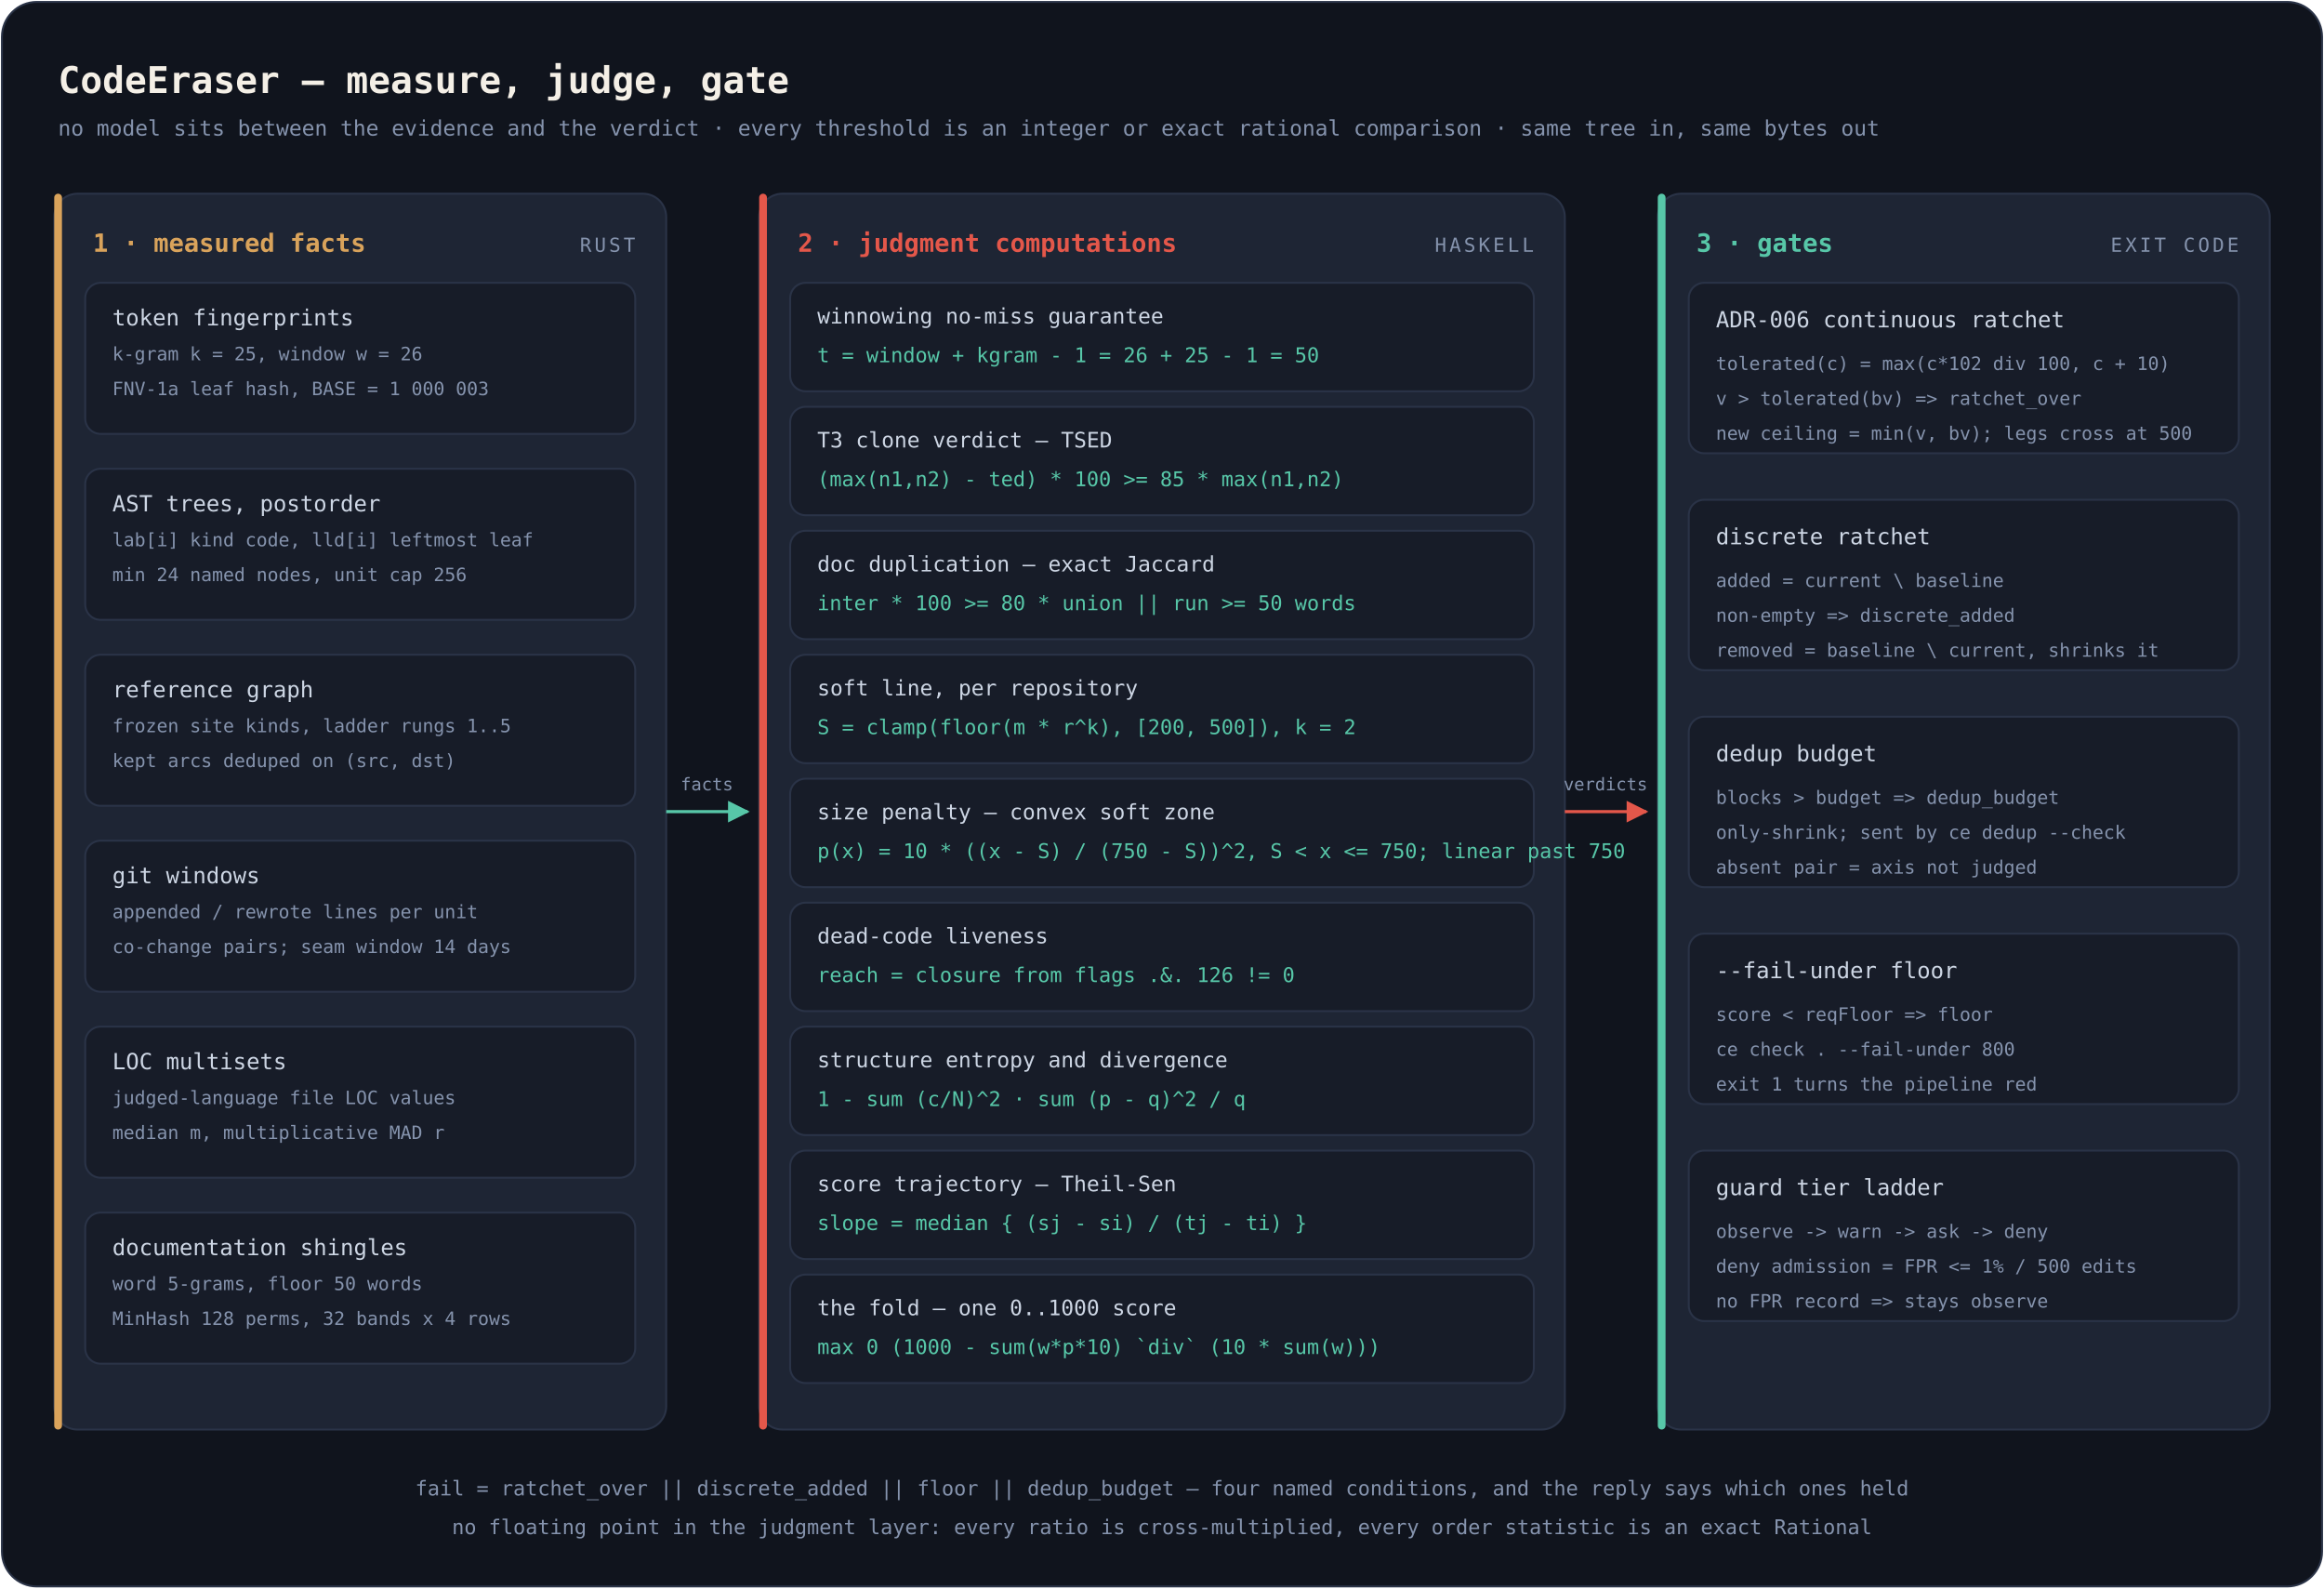
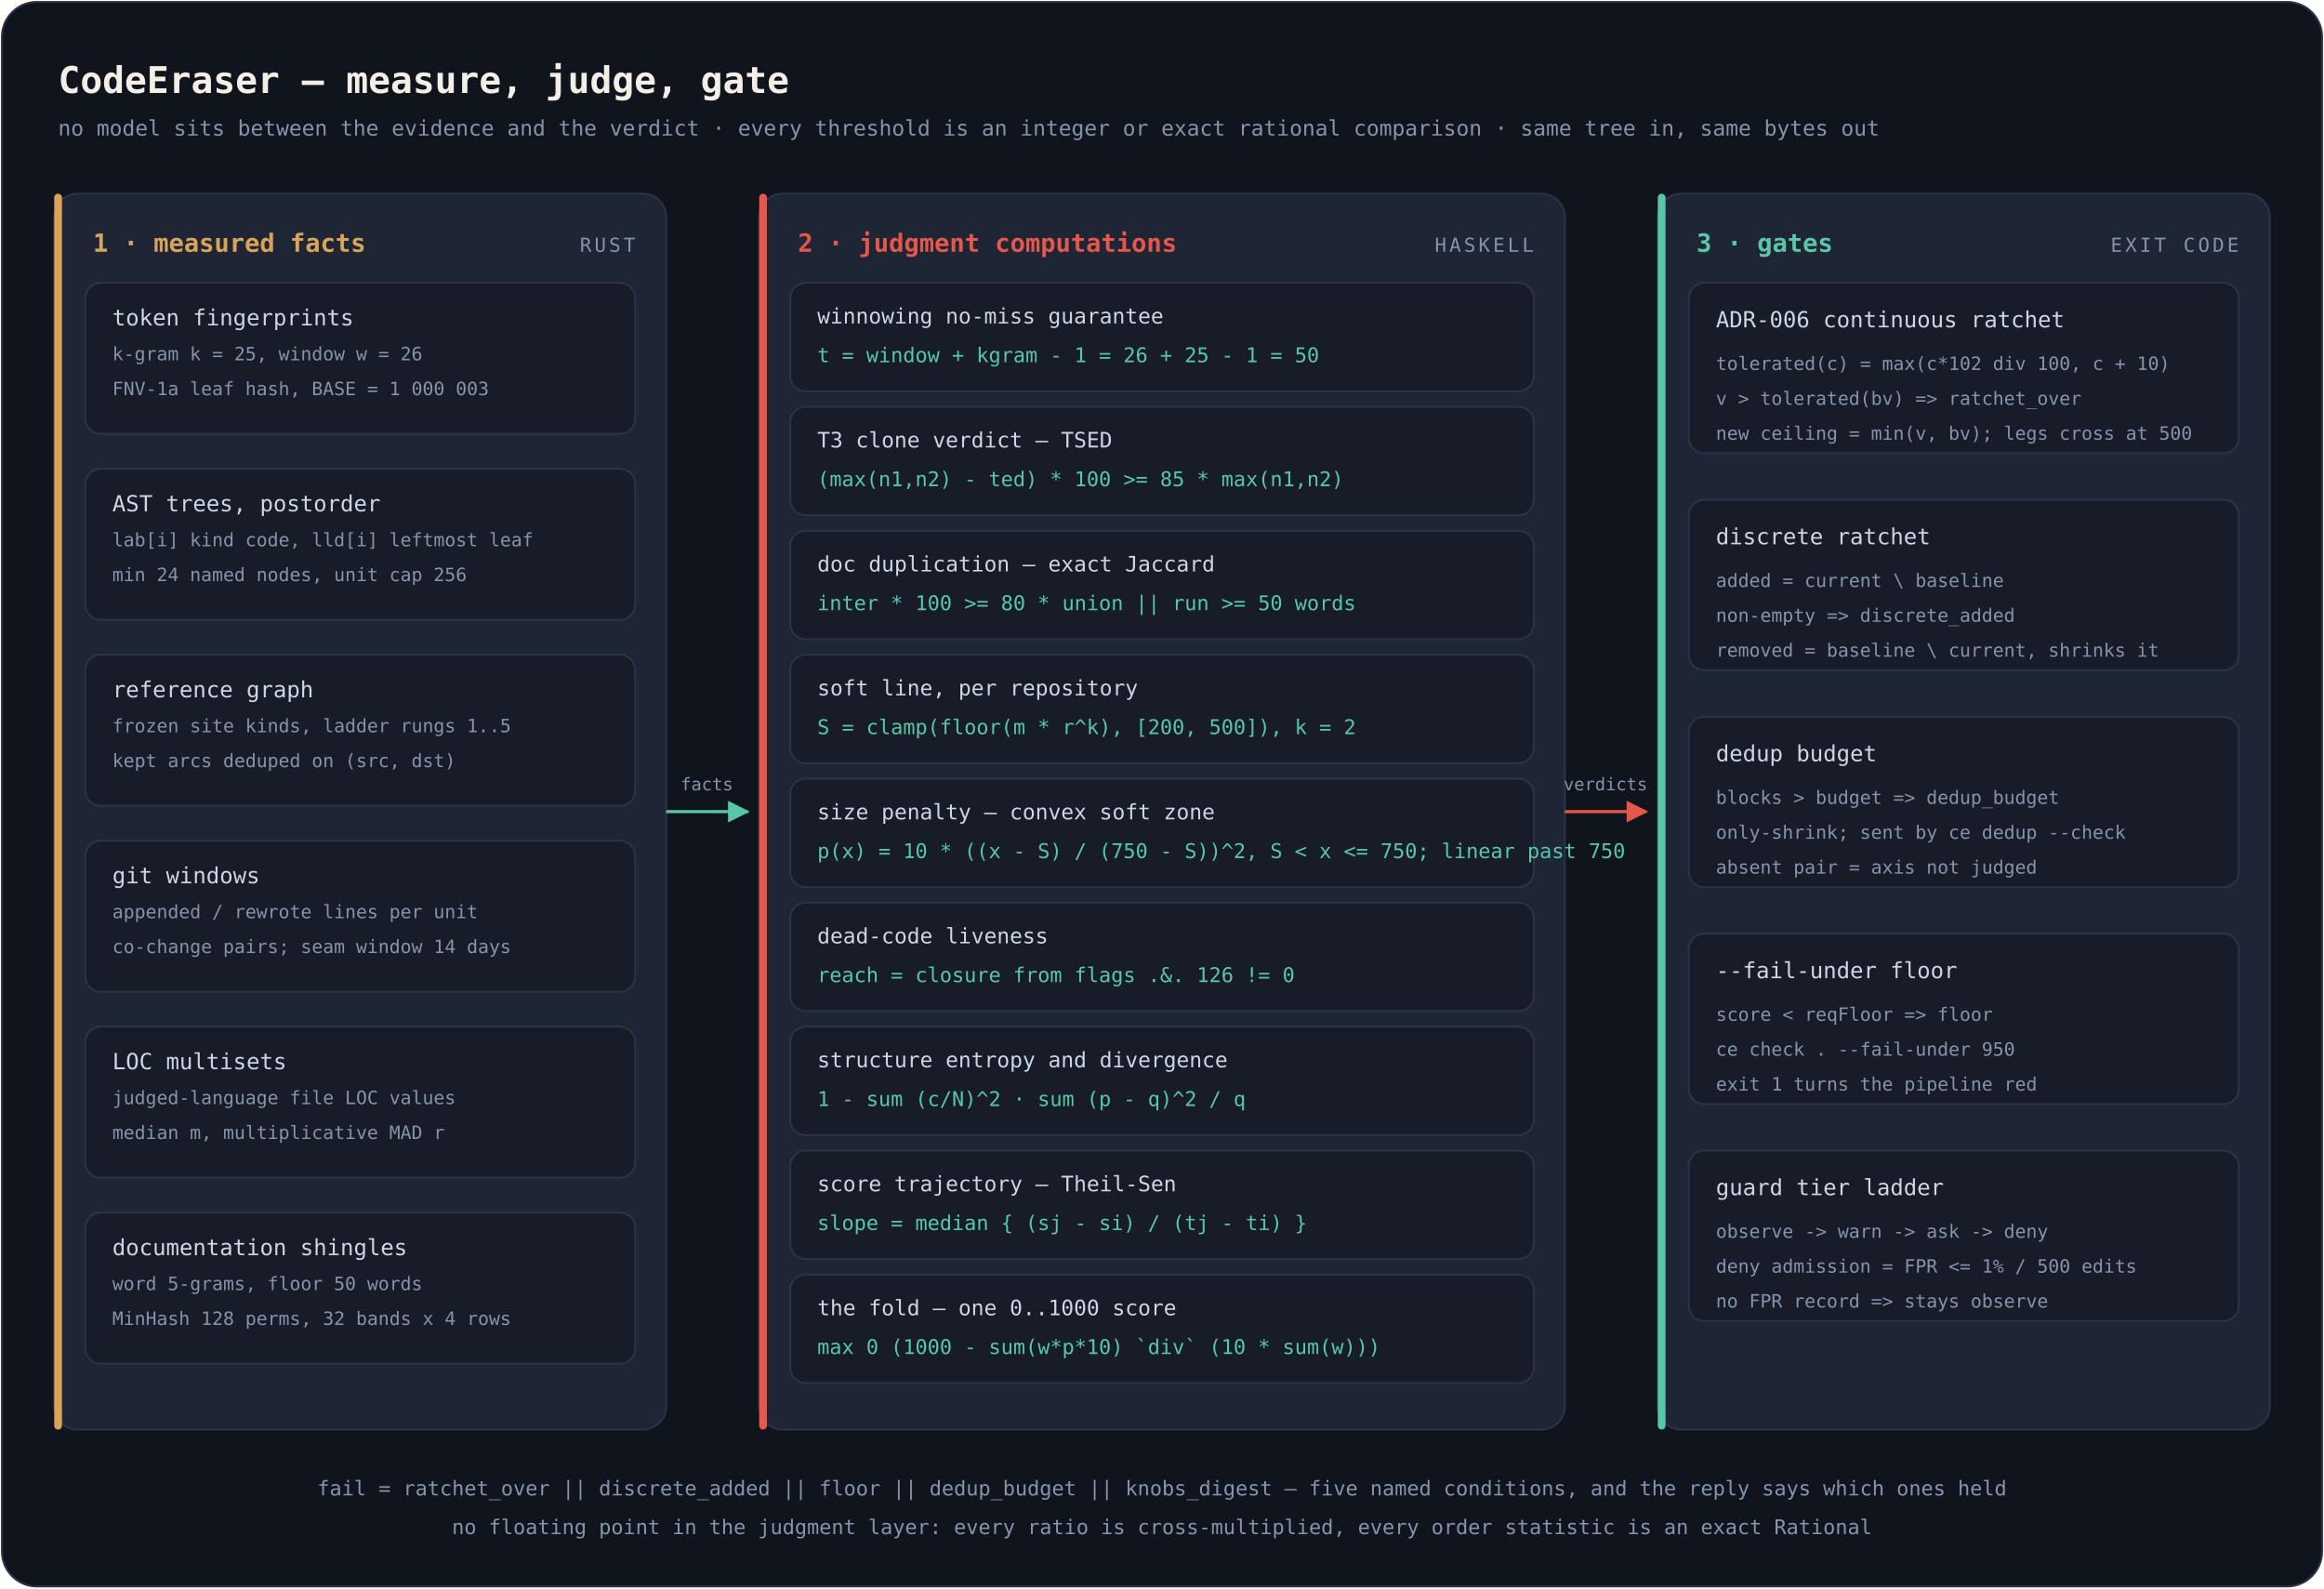
<svg xmlns="http://www.w3.org/2000/svg" viewBox="0 0 1200 820" role="img" aria-label="CodeEraser methodology: lane one measures facts (token fingerprints k=25 w=26, AST trees, reference graph, git windows, LOC multisets, doc shingles), lane two judges them with exact integer and rational formulas (winnowing guarantee t=50, TSED 85/100, Jaccard 80/100, soft line S=clamp(median times r^k,[200,500]), the convex soft-zone penalty, liveness closure, chi-squared divergence, the Theil-Sen median of pairwise slopes, the score fold), lane three gates on the ratchet, the dedup budget, the fail-under floor and the FPR tier ladder">
  <defs>
    <marker id="m-teal" viewBox="0 0 10 10" refX="9" refY="5" markerWidth="7" markerHeight="7" orient="auto-start-reverse">
      <path d="M0 0 L10 5 L0 10 z" fill="#57c7a8" />
    </marker>
    <marker id="m-verm" viewBox="0 0 10 10" refX="9" refY="5" markerWidth="7" markerHeight="7" orient="auto-start-reverse">
      <path d="M0 0 L10 5 L0 10 z" fill="#e4574a" />
    </marker>
  </defs>
  <rect x="1" y="1" width="1198" height="818" rx="18" fill="#10141d" stroke="#2a3347" />
  <g font-family="ui-monospace, 'Cascadia Mono', Consolas, 'SF Mono', monospace">
    <text x="30" y="48" font-size="19" font-weight="600" fill="#f4efe6">CodeEraser — measure, judge, gate</text>
    <text x="30" y="70" font-size="11" fill="#8593ad">no model sits between the evidence and the verdict · every threshold is an integer or exact rational comparison · same tree in, same bytes out</text>
    <g>
      <rect x="28" y="100" width="316" height="638" rx="12" fill="#1e2534" stroke="#2a3347" />
      <rect x="28" y="100" width="4" height="638" rx="2" fill="#d9a35b" />
      <text x="48" y="130" font-size="13" font-weight="600" fill="#d9a35b">1 · measured facts</text>
      <text x="328" y="130" font-size="10" letter-spacing="1.5" fill="#8593ad" text-anchor="end">RUST</text>
      <g fill="#171c28" stroke="#2a3347">
        <rect x="44" y="146" width="284" height="78" rx="8" />
        <rect x="44" y="242" width="284" height="78" rx="8" />
        <rect x="44" y="338" width="284" height="78" rx="8" />
        <rect x="44" y="434" width="284" height="78" rx="8" />
        <rect x="44" y="530" width="284" height="78" rx="8" />
        <rect x="44" y="626" width="284" height="78" rx="8" />
      </g>
      <g font-size="11.5" fill="#cdd6e4">
        <text x="58" y="168">token fingerprints</text>
        <text x="58" y="264">AST trees, postorder</text>
        <text x="58" y="360">reference graph</text>
        <text x="58" y="456">git windows</text>
        <text x="58" y="552">LOC multisets</text>
        <text x="58" y="648">documentation shingles</text>
      </g>
      <g font-size="9.5" fill="#8593ad">
        <text x="58" y="186">k-gram k = 25, window w = 26</text>
        <text x="58" y="204">FNV-1a leaf hash, BASE = 1 000 003</text>
        <text x="58" y="282">lab[i] kind code, lld[i] leftmost leaf</text>
        <text x="58" y="300">min 24 named nodes, unit cap 256</text>
        <text x="58" y="378">frozen site kinds, ladder rungs 1..5</text>
        <text x="58" y="396">kept arcs deduped on (src, dst)</text>
        <text x="58" y="474">appended / rewrote lines per unit</text>
        <text x="58" y="492">co-change pairs; seam window 14 days</text>
        <text x="58" y="570">judged-language file LOC values</text>
        <text x="58" y="588">median m, multiplicative MAD r</text>
        <text x="58" y="666">word 5-grams, floor 50 words</text>
        <text x="58" y="684">MinHash 128 perms, 32 bands x 4 rows</text>
      </g>
    </g>
    <g>
      <rect x="392" y="100" width="416" height="638" rx="12" fill="#1e2534" stroke="#2a3347" />
      <rect x="392" y="100" width="4" height="638" rx="2" fill="#e4574a" />
      <text x="412" y="130" font-size="13" font-weight="600" fill="#e4574a">2 · judgment computations</text>
      <text x="792" y="130" font-size="10" letter-spacing="1.5" fill="#8593ad" text-anchor="end">HASKELL</text>
      <g fill="#171c28" stroke="#2a3347">
        <rect x="408" y="146" width="384" height="56" rx="8" />
        <rect x="408" y="210" width="384" height="56" rx="8" />
        <rect x="408" y="274" width="384" height="56" rx="8" />
        <rect x="408" y="338" width="384" height="56" rx="8" />
        <rect x="408" y="402" width="384" height="56" rx="8" />
        <rect x="408" y="466" width="384" height="56" rx="8" />
        <rect x="408" y="530" width="384" height="56" rx="8" />
        <rect x="408" y="594" width="384" height="56" rx="8" />
        <rect x="408" y="658" width="384" height="56" rx="8" />
      </g>
      <g font-size="11" fill="#cdd6e4">
        <text x="422" y="167">winnowing no-miss guarantee</text>
        <text x="422" y="231">T3 clone verdict — TSED</text>
        <text x="422" y="295">doc duplication — exact Jaccard</text>
        <text x="422" y="359">soft line, per repository</text>
        <text x="422" y="423">size penalty — convex soft zone</text>
        <text x="422" y="487">dead-code liveness</text>
        <text x="422" y="551">structure entropy and divergence</text>
        <text x="422" y="615">score trajectory — Theil-Sen</text>
        <text x="422" y="679">the fold — one 0..1000 score</text>
      </g>
      <g font-size="10.5" fill="#57c7a8">
        <text x="422" y="187">t = window + kgram - 1 = 26 + 25 - 1 = 50</text>
        <text x="422" y="251">(max(n1,n2) - ted) * 100 &gt;= 85 * max(n1,n2)</text>
        <text x="422" y="315">inter * 100 &gt;= 80 * union  ||  run &gt;= 50 words</text>
        <text x="422" y="379">S = clamp(floor(m * r^k), [200, 500]),  k = 2</text>
        <text x="422" y="443">p(x) = 10 * ((x - S) / (750 - S))^2,  S &lt; x &lt;= 750; linear past 750</text>
        <text x="422" y="507">reach = closure from flags .&amp;. 126 != 0</text>
        <text x="422" y="571">1 - sum (c/N)^2   ·   sum (p - q)^2 / q</text>
        <text x="422" y="635">slope = median { (sj - si) / (tj - ti) }</text>
        <text x="422" y="699">max 0 (1000 - sum(w*p*10) `div` (10 * sum(w)))</text>
      </g>
    </g>
    <g>
      <rect x="856" y="100" width="316" height="638" rx="12" fill="#1e2534" stroke="#2a3347" />
      <rect x="856" y="100" width="4" height="638" rx="2" fill="#57c7a8" />
      <text x="876" y="130" font-size="13" font-weight="600" fill="#57c7a8">3 · gates</text>
      <text x="1156" y="130" font-size="10" letter-spacing="1.5" fill="#8593ad" text-anchor="end">EXIT CODE</text>
      <g fill="#171c28" stroke="#2a3347">
        <rect x="872" y="146" width="284" height="88" rx="8" />
        <rect x="872" y="258" width="284" height="88" rx="8" />
        <rect x="872" y="370" width="284" height="88" rx="8" />
        <rect x="872" y="482" width="284" height="88" rx="8" />
        <rect x="872" y="594" width="284" height="88" rx="8" />
      </g>
      <g font-size="11.5" fill="#cdd6e4">
        <text x="886" y="169">ADR-006 continuous ratchet</text>
        <text x="886" y="281">discrete ratchet</text>
        <text x="886" y="393">dedup budget</text>
        <text x="886" y="505">--fail-under floor</text>
        <text x="886" y="617">guard tier ladder</text>
      </g>
      <g font-size="9.5" fill="#8593ad">
        <text x="886" y="191">tolerated(c) = max(c*102 div 100, c + 10)</text>
        <text x="886" y="209">v &gt; tolerated(bv)  =&gt;  ratchet_over</text>
        <text x="886" y="227">new ceiling = min(v, bv); legs cross at 500</text>
        <text x="886" y="303">added = current \ baseline</text>
        <text x="886" y="321">non-empty  =&gt;  discrete_added</text>
        <text x="886" y="339">removed = baseline \ current, shrinks it</text>
        <text x="886" y="415">blocks &gt; budget  =&gt;  dedup_budget</text>
        <text x="886" y="433">only-shrink; sent by ce dedup --check</text>
        <text x="886" y="451">absent pair = axis not judged</text>
        <text x="886" y="527">score &lt; reqFloor  =&gt;  floor</text>
-         <text x="886" y="545">ce check . --fail-under 800</text>
+         <text x="886" y="545">ce check . --fail-under 950</text>
        <text x="886" y="563">exit 1 turns the pipeline red</text>
        <text x="886" y="639">observe -&gt; warn -&gt; ask -&gt; deny</text>
        <text x="886" y="657">deny admission = FPR &lt;= 1% / 500 edits</text>
        <text x="886" y="675">no FPR record  =&gt;  stays observe</text>
      </g>
    </g>
    <g stroke-width="1.6" fill="none">
      <path d="M344 419 H386" stroke="#57c7a8" marker-end="url(#m-teal)" />
      <path d="M808 419 H850" stroke="#e4574a" marker-end="url(#m-verm)" />
    </g>
    <text x="365" y="408" font-size="9" fill="#8593ad" text-anchor="middle">facts</text>
    <text x="829" y="408" font-size="9" fill="#8593ad" text-anchor="middle">verdicts</text>
-     <text x="600" y="772" font-size="10.5" fill="#8593ad" text-anchor="middle">fail = ratchet_over || discrete_added || floor || dedup_budget — four named conditions, and the reply says which ones held</text>
+     <text x="600" y="772" font-size="10.5" fill="#8593ad" text-anchor="middle">fail = ratchet_over || discrete_added || floor || dedup_budget || knobs_digest — five named conditions, and the reply says which ones held</text>
    <text x="600" y="792" font-size="10.5" fill="#8593ad" text-anchor="middle">no floating point in the judgment layer: every ratio is cross-multiplied, every order statistic is an exact Rational</text>
  </g>
</svg>
